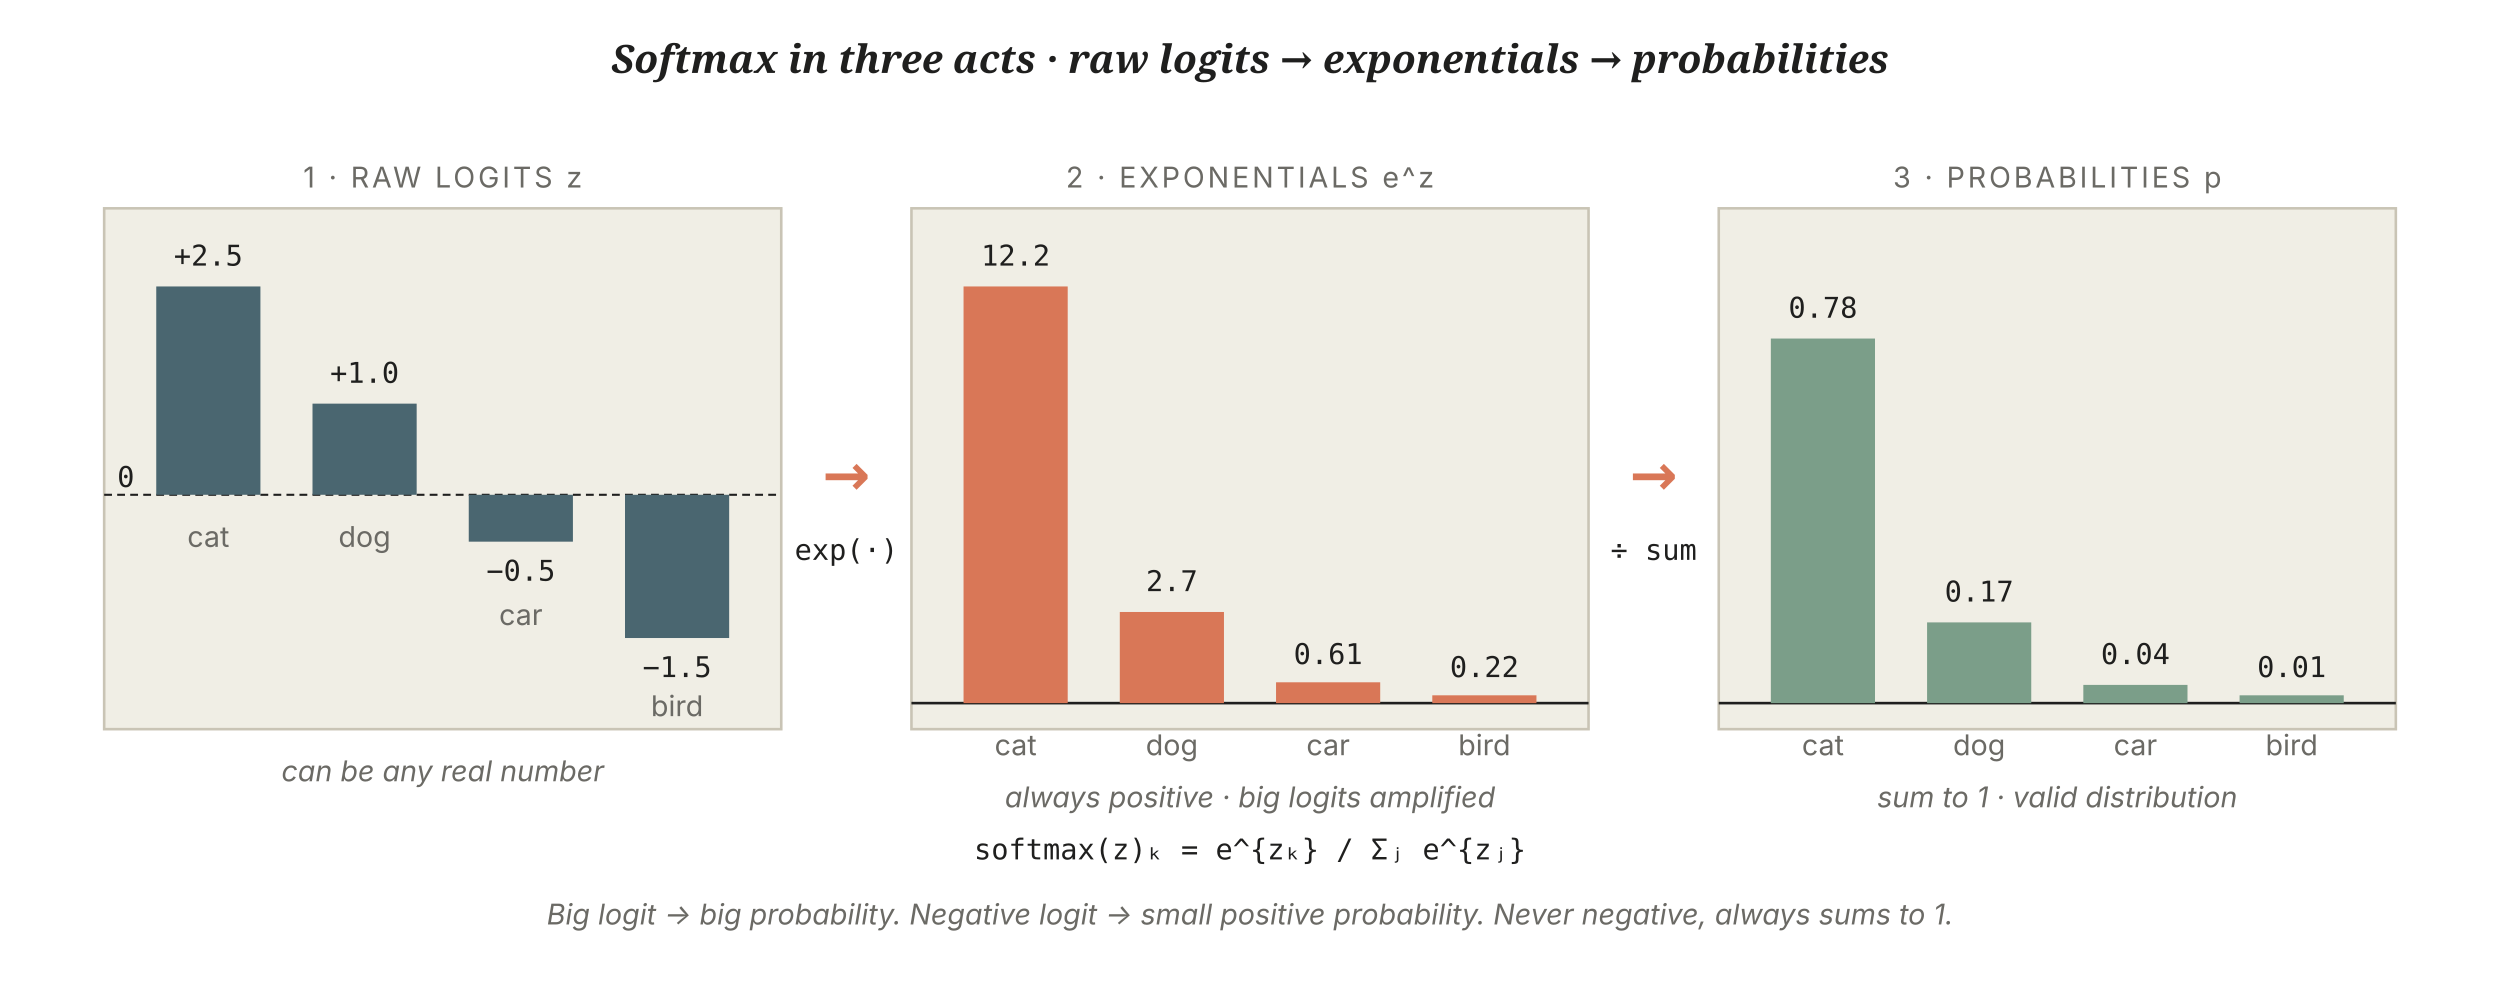
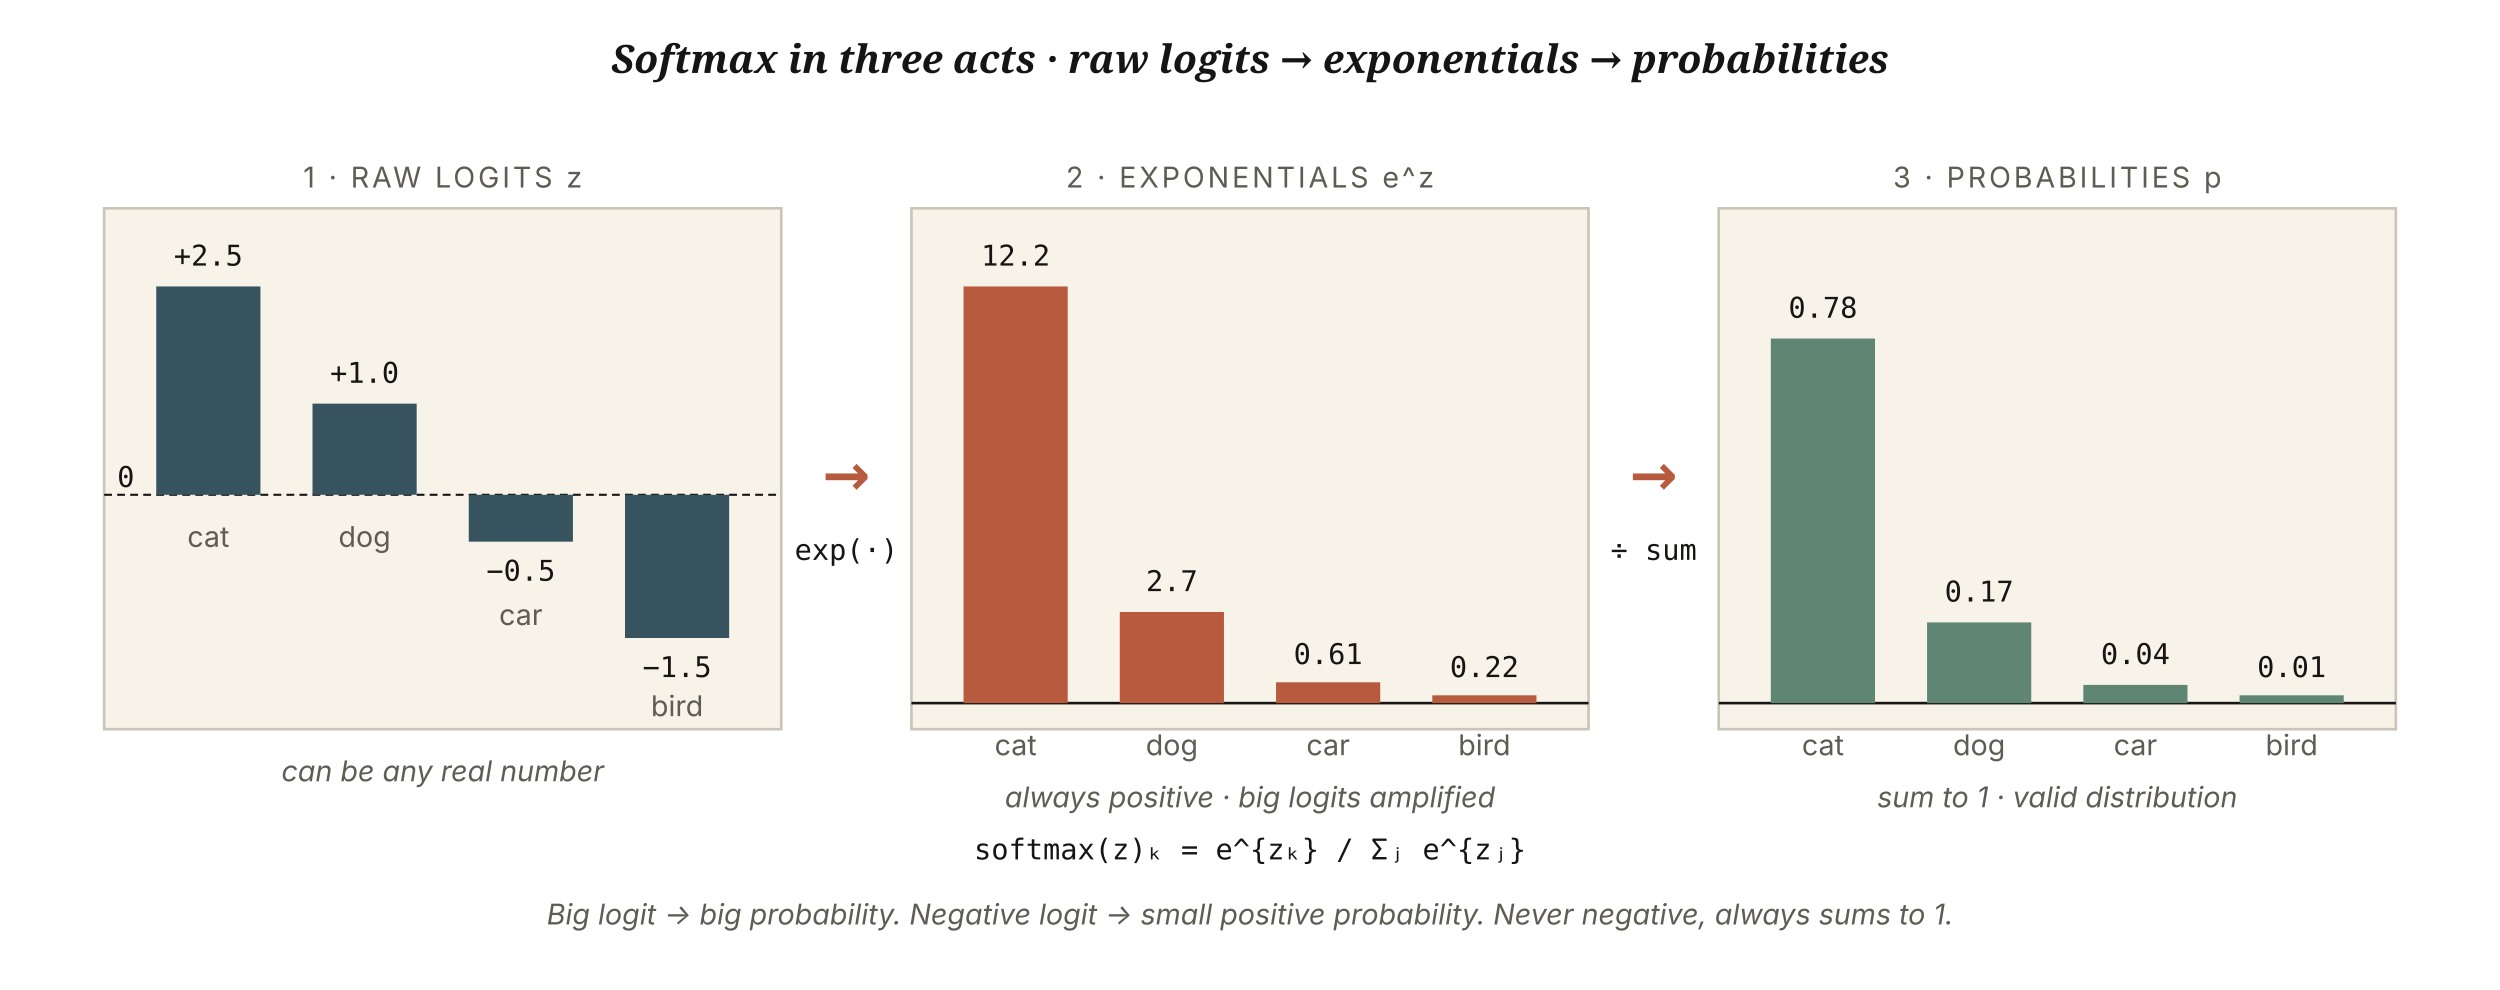
- <svg xmlns="http://www.w3.org/2000/svg" viewBox="0 0 960 380" font-family="Fraunces, Georgia, serif">
+ <svg xmlns="http://www.w3.org/2000/svg" viewBox="0 0 960 380" font-family="EB Garamond, Georgia, serif">
  <defs>
    <style>
-       .axis  { stroke:#1F1F1E; stroke-width:1; fill:none; }
+       .axis  { stroke:#161513; stroke-width:1; fill:none; }
      .grid  { stroke:#C9C4B5; stroke-width:0.4; }
-       .bar-n { fill:#4A6670; }
-       .bar-e { fill:#D97757; }
-       .bar-p { fill:#7B9E89; }
+       .bar-n { fill:#37535F; }
+       .bar-e { fill:#B85A3E; }
+       .bar-p { fill:#5F8573; }
      .bar-t { fill:#A8324B; }
-       .lbl   { fill:#1F1F1E; font-size:12px; }
-       .mono  { font-family:'JetBrains Mono', monospace; font-size:11px; fill:#1F1F1E; }
-       .mut   { fill:#6B6A65; font-size:11px; font-family:Inter, sans-serif; }
-       .ttl   { fill:#1F1F1E; font-size:15px; font-weight:600; font-style:italic; }
-       .tag   { fill:#6B6A65; font-size:11px; letter-spacing:0.1em; text-transform:uppercase; font-family:Inter, sans-serif; }
-       .big   { fill:#D97757; font-size:22px; font-family:Fraunces; font-weight:600; }
+       .lbl   { fill:#161513; font-size:12px; }
+       .mono  { font-family:'JetBrains Mono', monospace; font-size:11px; fill:#161513; }
+       .mut   { fill:#5F5C54; font-size:11px; font-family:Inter, sans-serif; }
+       .ttl   { fill:#161513; font-size:15px; font-weight:600; font-style:italic; }
+       .tag   { fill:#5F5C54; font-size:11px; letter-spacing:0.1em; text-transform:uppercase; font-family:Inter, sans-serif; }
+       .big   { fill:#B85A3E; font-size:22px; font-family:EB Garamond; font-weight:600; }
    </style>
  </defs>
  <text x="480" y="28" text-anchor="middle" class="ttl">Softmax in three acts · raw logits → exponentials → probabilities</text>
  <g transform="translate(40, 80)">
-     <text x="130" y="-8" text-anchor="middle" class="tag" fill="#4A6670">1 · RAW LOGITS z</text>
-     <rect x="0" y="0" width="260" height="200" fill="#F0EEE5" stroke="#C9C4B5" />
-     <line x1="0" y1="110" x2="260" y2="110" stroke="#1F1F1E" stroke-width="0.8" stroke-dasharray="3 2" />
-     <text x="5" y="107" class="mono" fill="#6B6A65" font-size="10">0</text>
+     <text x="130" y="-8" text-anchor="middle" class="tag" fill="#37535F">1 · RAW LOGITS z</text>
+     <rect x="0" y="0" width="260" height="200" fill="#F7F3E9" stroke="#C9C4B5" />
+     <line x1="0" y1="110" x2="260" y2="110" stroke="#161513" stroke-width="0.8" stroke-dasharray="3 2" />
+     <text x="5" y="107" class="mono" fill="#5F5C54" font-size="10">0</text>
    <g>
      <rect class="bar-n" x="20" y="30" width="40" height="80" />
      <text x="40" y="22" text-anchor="middle" class="mono">+2.5</text>
      <text x="40" y="130" text-anchor="middle" class="mut">cat</text>
      <rect class="bar-n" x="80" y="75" width="40" height="35" />
      <text x="100" y="67" text-anchor="middle" class="mono">+1.0</text>
      <text x="100" y="130" text-anchor="middle" class="mut">dog</text>
      <rect class="bar-n" x="140" y="110" width="40" height="18" />
      <text x="160" y="143" text-anchor="middle" class="mono">−0.5</text>
      <text x="160" y="160" text-anchor="middle" class="mut">car</text>
      <rect class="bar-n" x="200" y="110" width="40" height="55" />
      <text x="220" y="180" text-anchor="middle" class="mono">−1.5</text>
      <text x="220" y="195" text-anchor="middle" class="mut">bird</text>
    </g>
    <text x="130" y="220" text-anchor="middle" class="mut" font-style="italic">can be any real number</text>
  </g>
  <text x="325" y="190" text-anchor="middle" class="big">→</text>
-   <text x="325" y="215" text-anchor="middle" class="mono" fill="#D97757" font-size="10">exp(·)</text>
+   <text x="325" y="215" text-anchor="middle" class="mono" fill="#B85A3E" font-size="10">exp(·)</text>
  <g transform="translate(350, 80)">
-     <text x="130" y="-8" text-anchor="middle" class="tag" fill="#D97757">2 · EXPONENTIALS e^z</text>
-     <rect x="0" y="0" width="260" height="200" fill="#F0EEE5" stroke="#C9C4B5" />
+     <text x="130" y="-8" text-anchor="middle" class="tag" fill="#B85A3E">2 · EXPONENTIALS e^z</text>
+     <rect x="0" y="0" width="260" height="200" fill="#F7F3E9" stroke="#C9C4B5" />
    <line x1="0" y1="190" x2="260" y2="190" class="axis" />
    <g>
      <rect class="bar-e" x="20" y="30" width="40" height="160" />
      <text x="40" y="22" text-anchor="middle" class="mono">12.2</text>
      <text x="40" y="210" text-anchor="middle" class="mut">cat</text>
      <rect class="bar-e" x="80" y="155" width="40" height="35" />
      <text x="100" y="147" text-anchor="middle" class="mono">2.7</text>
      <text x="100" y="210" text-anchor="middle" class="mut">dog</text>
      <rect class="bar-e" x="140" y="182" width="40" height="8" />
      <text x="160" y="175" text-anchor="middle" class="mono">0.61</text>
      <text x="160" y="210" text-anchor="middle" class="mut">car</text>
      <rect class="bar-e" x="200" y="187" width="40" height="3" />
      <text x="220" y="180" text-anchor="middle" class="mono">0.22</text>
      <text x="220" y="210" text-anchor="middle" class="mut">bird</text>
    </g>
    <text x="130" y="230" text-anchor="middle" class="mut" font-style="italic">always positive · big logits amplified</text>
  </g>
  <text x="635" y="190" text-anchor="middle" class="big">→</text>
-   <text x="635" y="215" text-anchor="middle" class="mono" fill="#7B9E89" font-size="10">÷ sum</text>
+   <text x="635" y="215" text-anchor="middle" class="mono" fill="#5F8573" font-size="10">÷ sum</text>
  <g transform="translate(660, 80)">
-     <text x="130" y="-8" text-anchor="middle" class="tag" fill="#7B9E89">3 · PROBABILITIES p</text>
-     <rect x="0" y="0" width="260" height="200" fill="#F0EEE5" stroke="#C9C4B5" />
+     <text x="130" y="-8" text-anchor="middle" class="tag" fill="#5F8573">3 · PROBABILITIES p</text>
+     <rect x="0" y="0" width="260" height="200" fill="#F7F3E9" stroke="#C9C4B5" />
    <line x1="0" y1="190" x2="260" y2="190" class="axis" />
    <g>
      <rect class="bar-p" x="20" y="50" width="40" height="140" />
      <text x="40" y="42" text-anchor="middle" class="mono">0.78</text>
      <text x="40" y="210" text-anchor="middle" class="mut">cat</text>
      <rect class="bar-p" x="80" y="159" width="40" height="31" />
      <text x="100" y="151" text-anchor="middle" class="mono">0.17</text>
      <text x="100" y="210" text-anchor="middle" class="mut">dog</text>
      <rect class="bar-p" x="140" y="183" width="40" height="7" />
      <text x="160" y="175" text-anchor="middle" class="mono">0.04</text>
      <text x="160" y="210" text-anchor="middle" class="mut">car</text>
      <rect class="bar-p" x="200" y="187" width="40" height="3" />
      <text x="220" y="180" text-anchor="middle" class="mono">0.01</text>
      <text x="220" y="210" text-anchor="middle" class="mut">bird</text>
    </g>
    <text x="130" y="230" text-anchor="middle" class="mut" font-style="italic">sum to 1 · valid distribution</text>
  </g>
-   <text x="480" y="330" text-anchor="middle" class="mono" font-size="14" fill="#1F1F1E">
+   <text x="480" y="330" text-anchor="middle" class="mono" font-size="14" fill="#161513">
    softmax(z)ₖ  =  e^{zₖ}  /  Σⱼ e^{zⱼ}
  </text>
  <text x="480" y="355" text-anchor="middle" class="mut" font-style="italic">
    Big logit → big probability. Negative logit → small positive probability. Never negative, always sums to 1.
  </text>
</svg>
